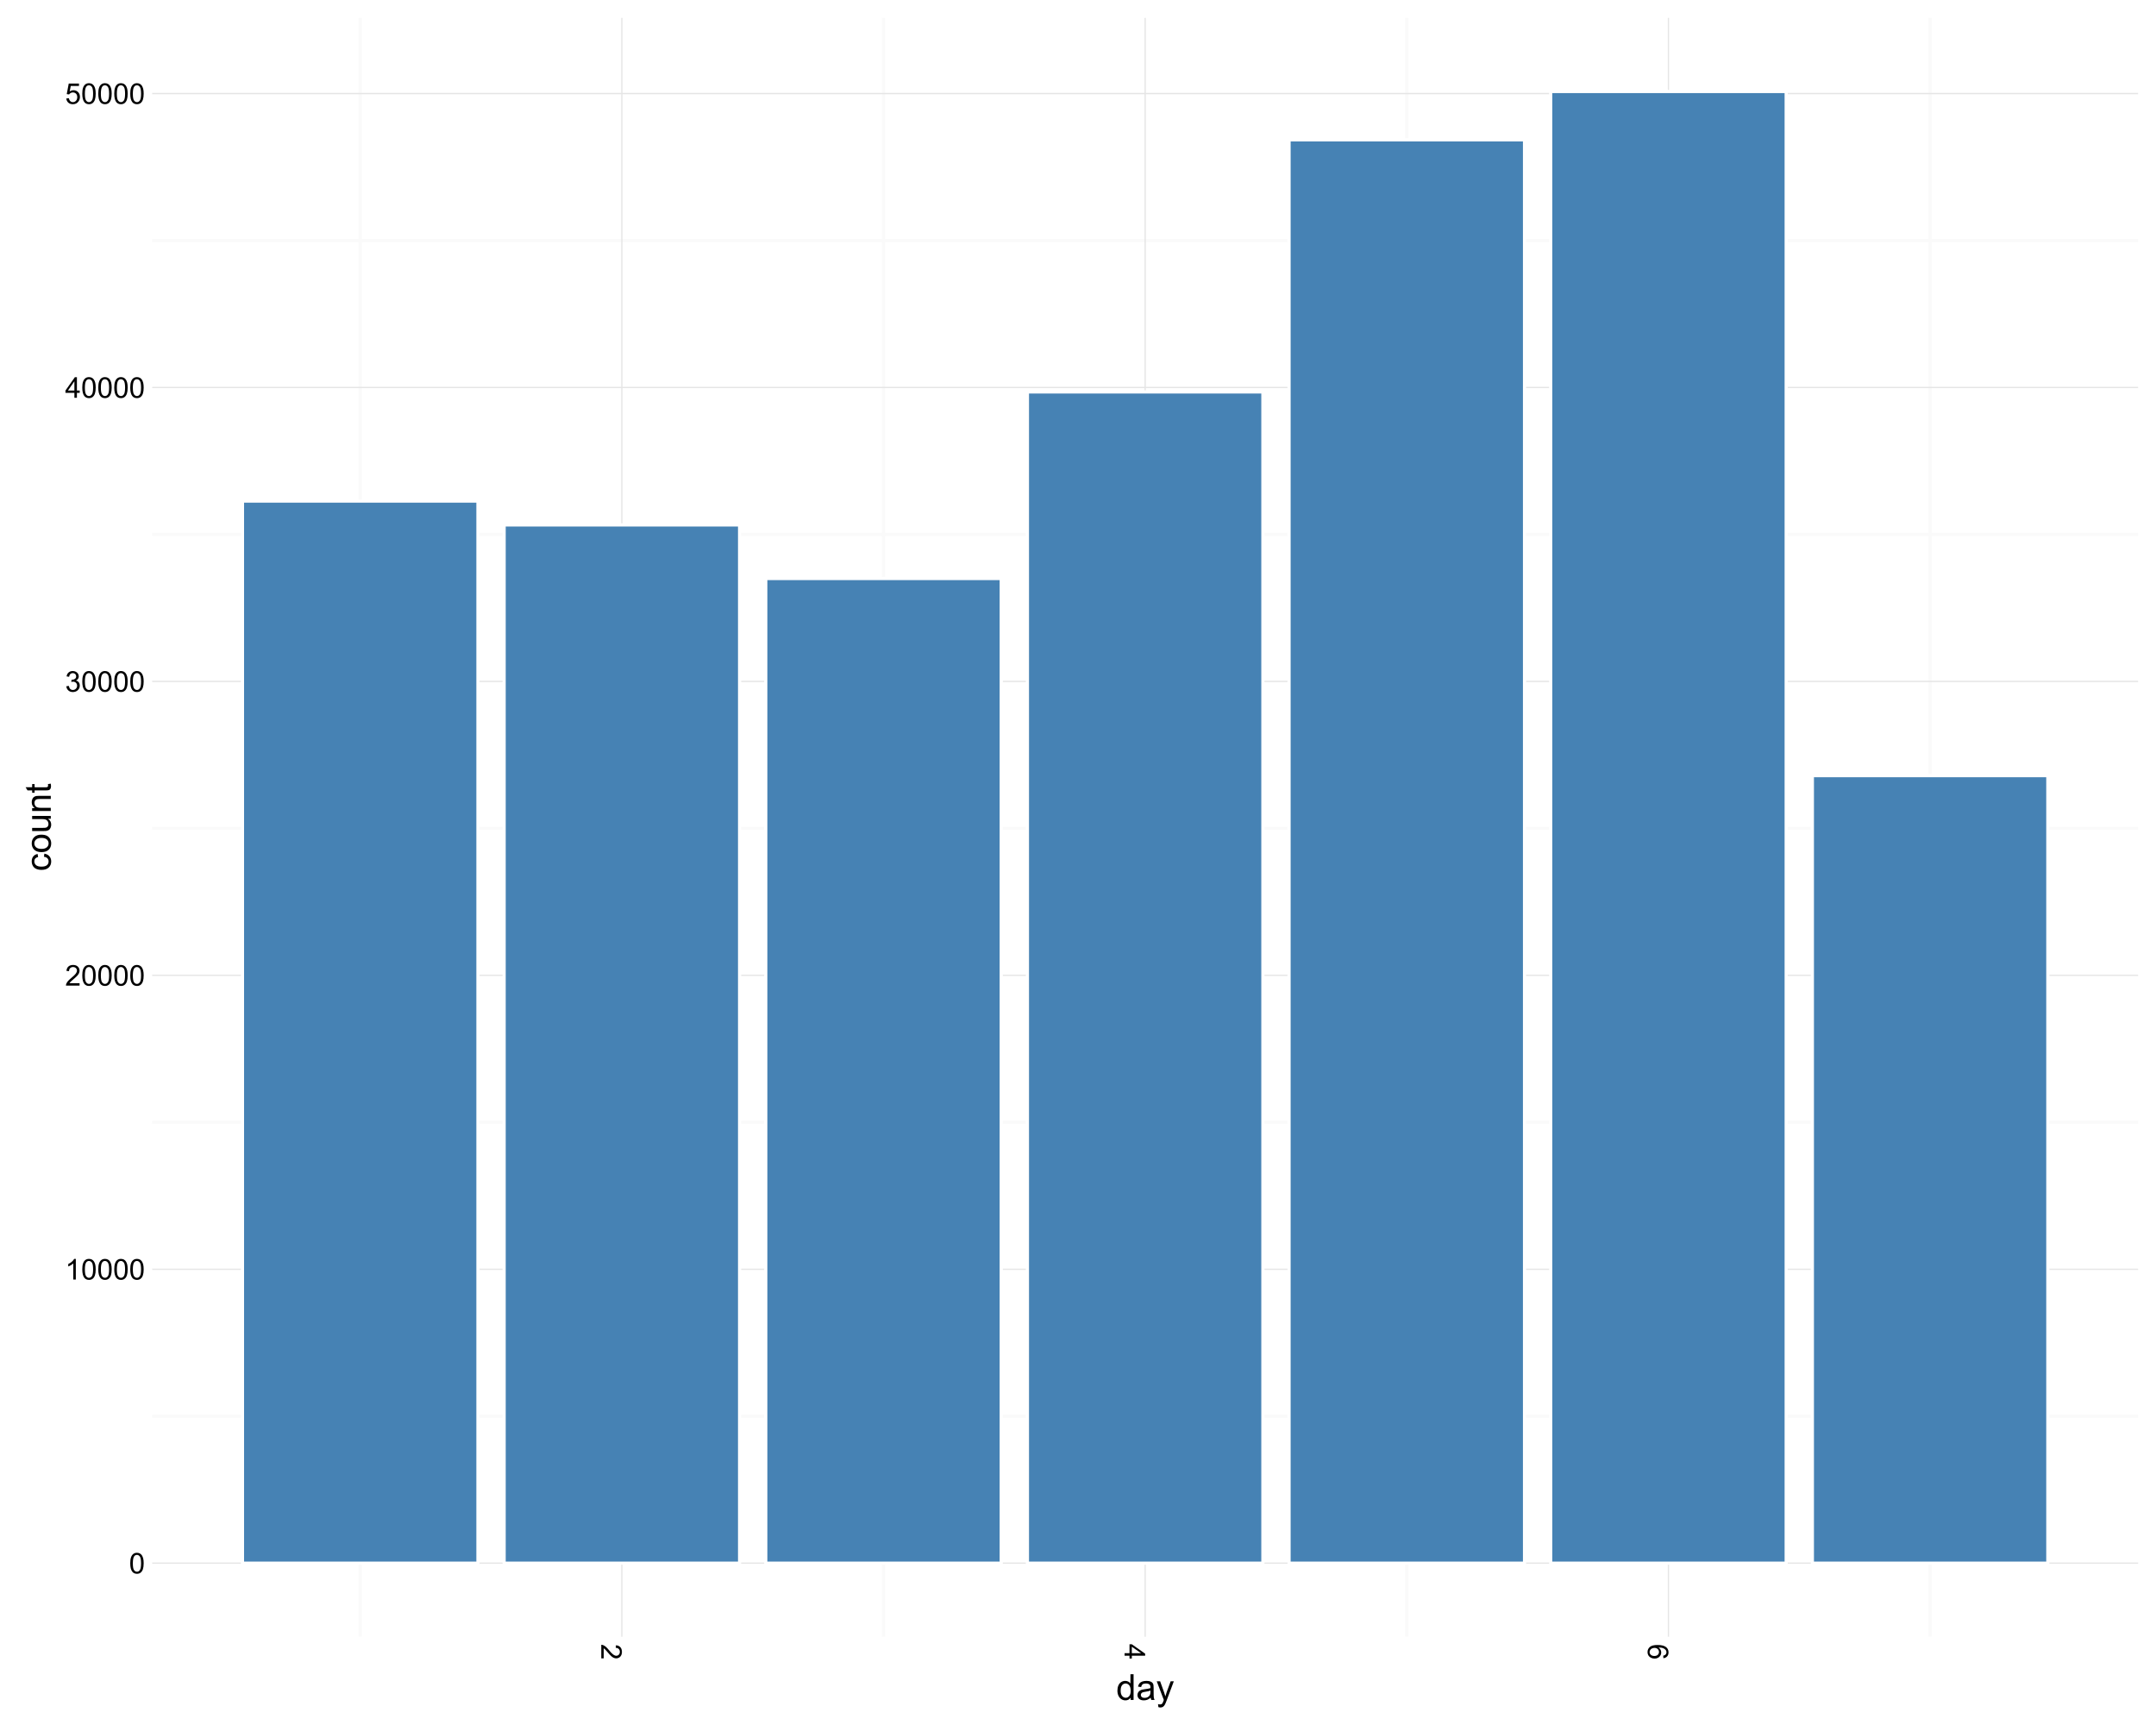
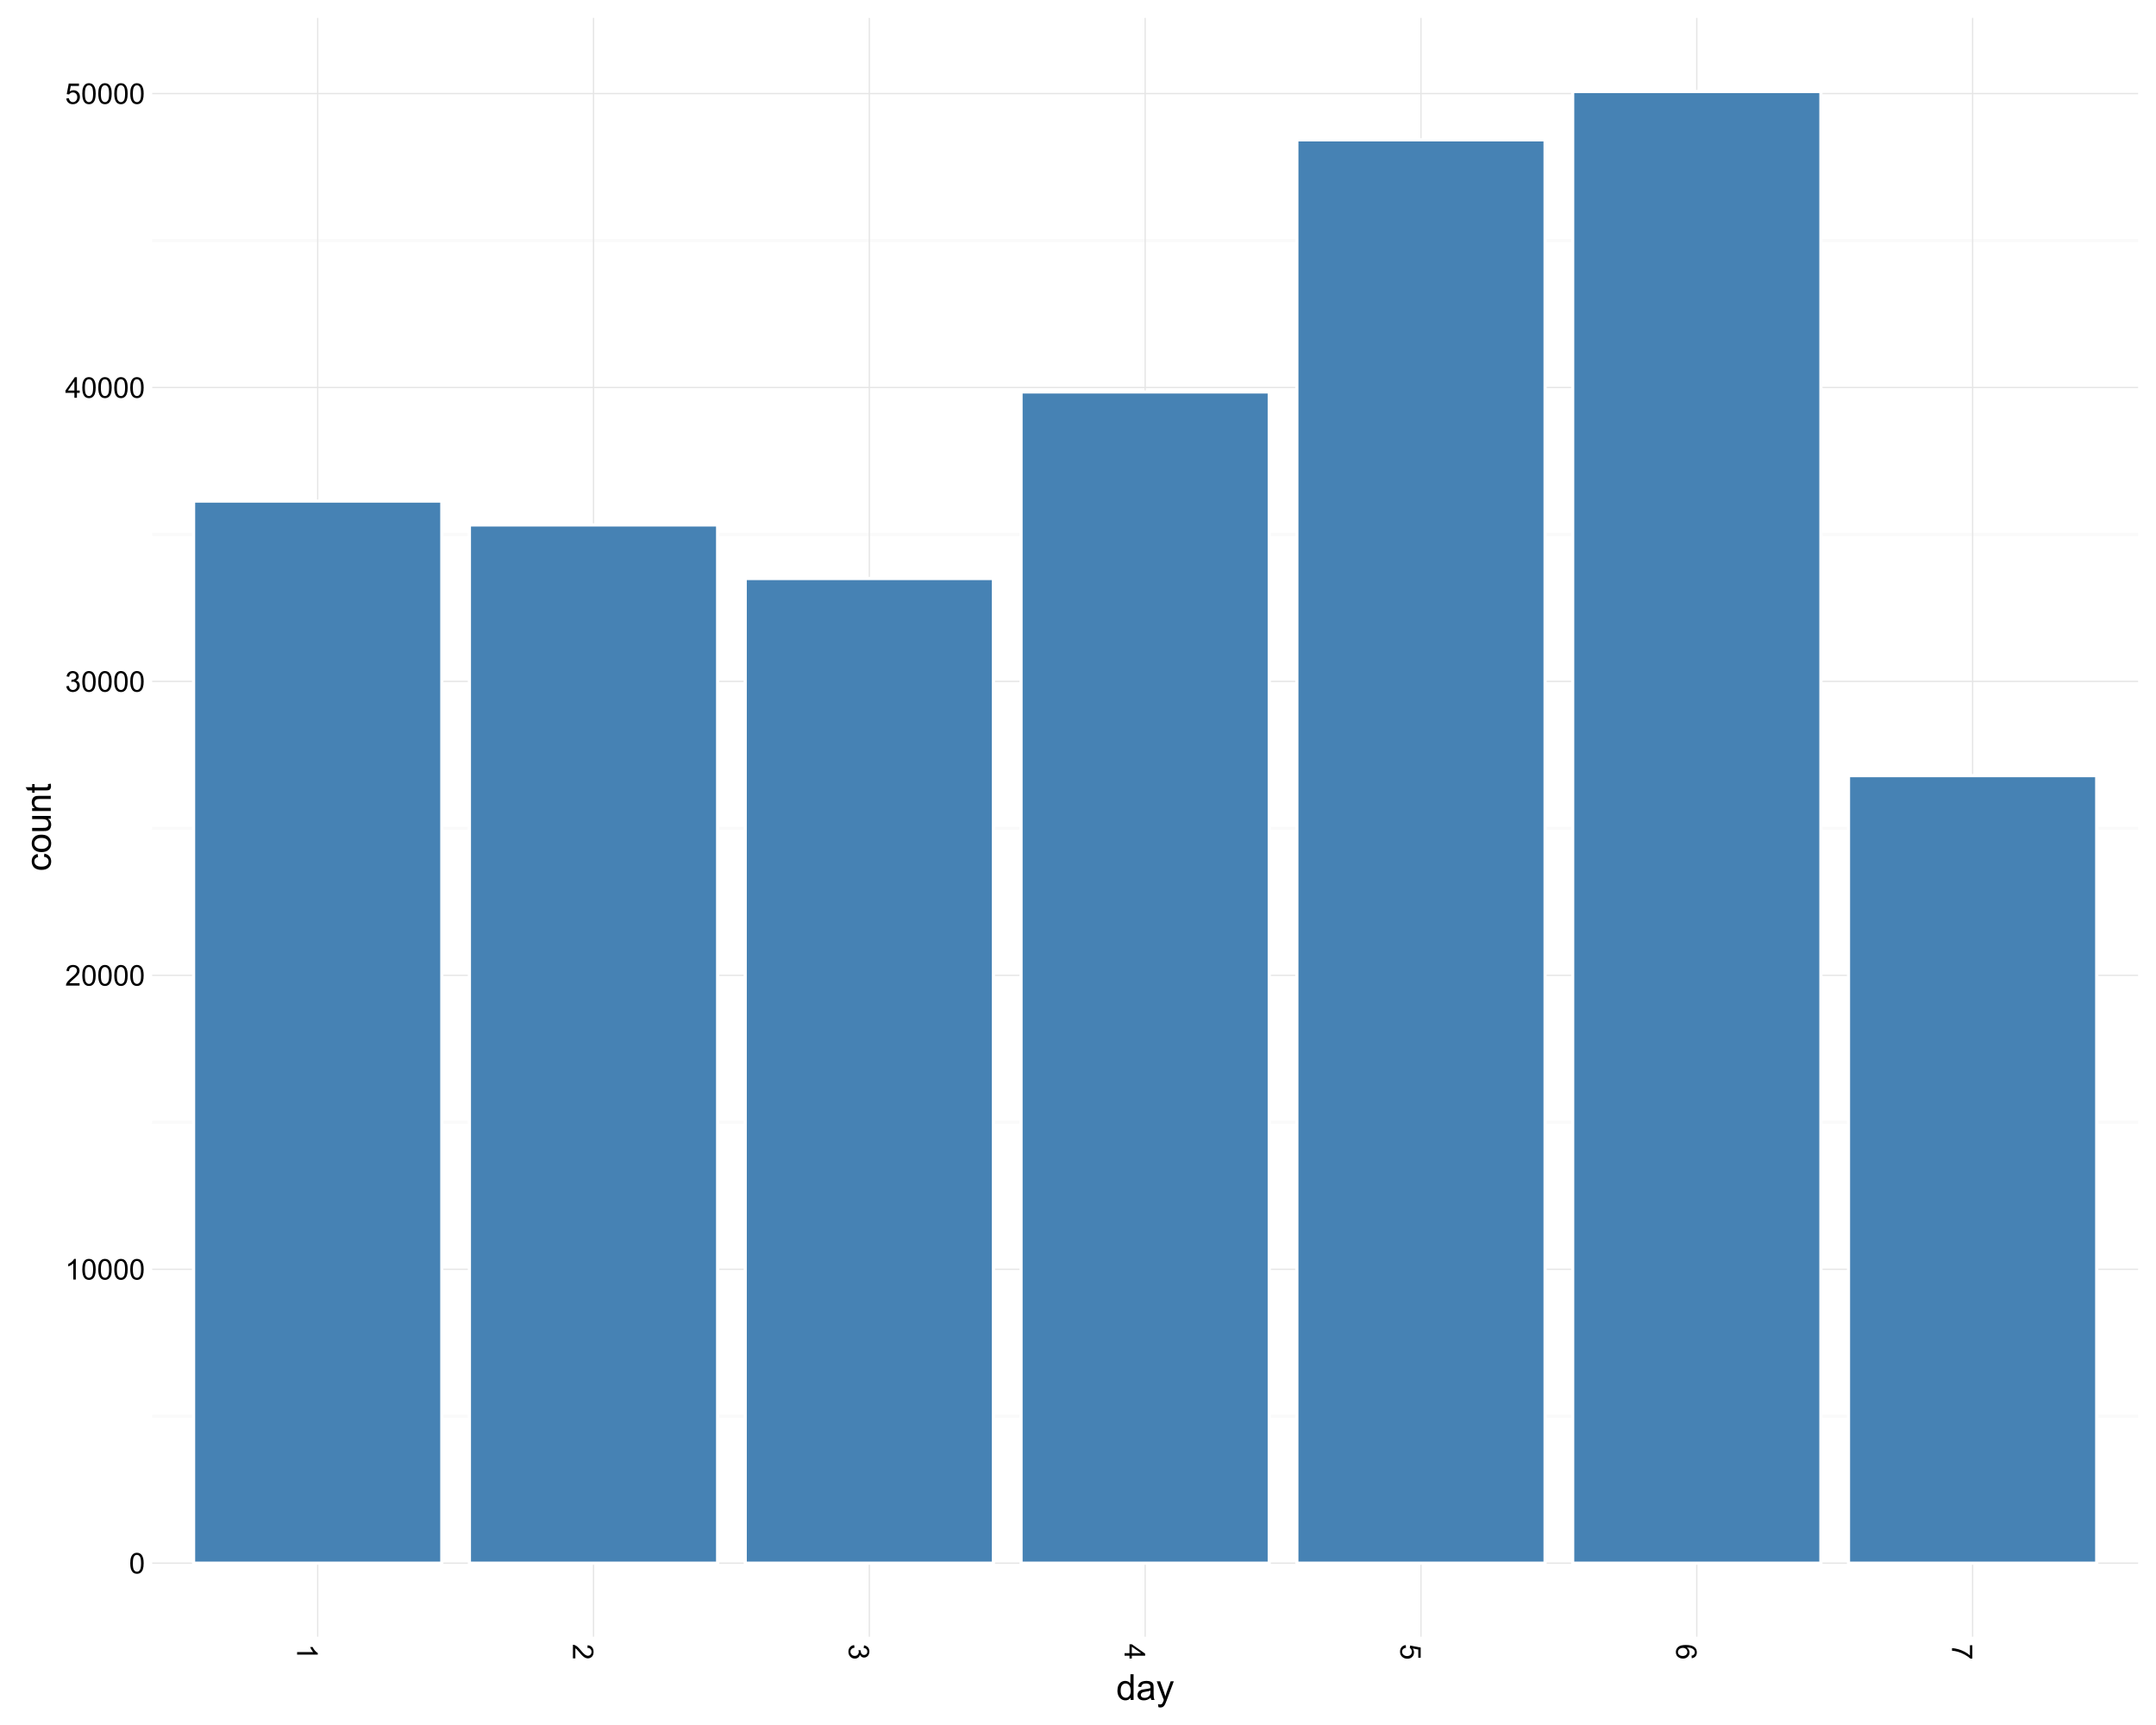
<svg xmlns="http://www.w3.org/2000/svg" xmlns:xlink="http://www.w3.org/1999/xlink" width="720pt" height="576pt" viewBox="0 0 720 576" version="1.1">
  <defs>
    <g>
      <symbol overflow="visible" id="glyph0-0">
        <path style="stroke:none;" d="M 0.398 -3.391 C 0.398 -4.199 0.48 -4.852 0.648 -5.352 C 0.812 -5.844 1.062 -6.227 1.395 -6.496 C 1.723 -6.762 2.137 -6.895 2.641 -6.898 C 3.004 -6.895 3.328 -6.82 3.609 -6.676 C 3.887 -6.523 4.113 -6.312 4.297 -6.035 C 4.477 -5.754 4.621 -5.41 4.723 -5.012 C 4.824 -4.605 4.875 -4.066 4.879 -3.391 C 4.875 -2.582 4.793 -1.93 4.629 -1.438 C 4.465 -0.938 4.215 -0.555 3.887 -0.289 C 3.555 -0.016 3.141 0.117 2.641 0.117 C 1.973 0.117 1.453 -0.117 1.078 -0.594 C 0.625 -1.164 0.398 -2.098 0.398 -3.391 Z M 1.266 -3.391 C 1.266 -2.258 1.395 -1.508 1.66 -1.137 C 1.922 -0.762 2.25 -0.574 2.641 -0.578 C 3.023 -0.574 3.348 -0.762 3.613 -1.141 C 3.875 -1.512 4.008 -2.262 4.012 -3.391 C 4.008 -4.52 3.875 -5.27 3.613 -5.645 C 3.348 -6.012 3.02 -6.199 2.629 -6.203 C 2.238 -6.199 1.93 -6.035 1.703 -5.711 C 1.41 -5.289 1.266 -4.516 1.266 -3.391 Z M 1.266 -3.391 " />
      </symbol>
      <symbol overflow="visible" id="glyph0-1">
        <path style="stroke:none;" d="M 3.578 0 L 2.734 0 L 2.734 -5.375 C 2.527 -5.18 2.262 -4.988 1.934 -4.793 C 1.602 -4.598 1.305 -4.453 1.047 -4.359 L 1.047 -5.176 C 1.516 -5.395 1.926 -5.664 2.281 -5.98 C 2.633 -6.293 2.883 -6.598 3.031 -6.898 L 3.578 -6.898 Z M 3.578 0 " />
      </symbol>
      <symbol overflow="visible" id="glyph0-2">
        <path style="stroke:none;" d="M 4.832 -0.812 L 4.832 0 L 0.289 0 C 0.281 -0.203 0.316 -0.398 0.391 -0.586 C 0.504 -0.895 0.688 -1.199 0.945 -1.5 C 1.195 -1.797 1.562 -2.141 2.047 -2.539 C 2.789 -3.148 3.297 -3.637 3.562 -3.996 C 3.824 -4.352 3.953 -4.688 3.957 -5.012 C 3.953 -5.34 3.836 -5.621 3.598 -5.855 C 3.355 -6.082 3.043 -6.199 2.664 -6.203 C 2.254 -6.199 1.93 -6.078 1.688 -5.836 C 1.441 -5.59 1.316 -5.25 1.316 -4.824 L 0.449 -4.914 C 0.508 -5.559 0.73 -6.051 1.121 -6.391 C 1.504 -6.727 2.023 -6.895 2.68 -6.898 C 3.336 -6.895 3.859 -6.715 4.246 -6.352 C 4.629 -5.984 4.82 -5.531 4.824 -4.992 C 4.82 -4.715 4.766 -4.441 4.652 -4.18 C 4.539 -3.91 4.352 -3.633 4.094 -3.34 C 3.832 -3.047 3.398 -2.645 2.793 -2.133 C 2.285 -1.707 1.961 -1.418 1.816 -1.266 C 1.672 -1.113 1.551 -0.961 1.461 -0.812 Z M 4.832 -0.812 " />
      </symbol>
      <symbol overflow="visible" id="glyph0-3">
        <path style="stroke:none;" d="M 0.402 -1.812 L 1.246 -1.926 C 1.34 -1.445 1.504 -1.102 1.738 -0.895 C 1.969 -0.68 2.254 -0.574 2.594 -0.578 C 2.988 -0.574 3.324 -0.711 3.598 -0.988 C 3.871 -1.262 4.008 -1.602 4.008 -2.012 C 4.008 -2.395 3.879 -2.715 3.629 -2.969 C 3.371 -3.219 3.051 -3.344 2.664 -3.348 C 2.5 -3.344 2.301 -3.312 2.066 -3.254 L 2.16 -3.992 C 2.215 -3.984 2.262 -3.984 2.297 -3.984 C 2.656 -3.984 2.977 -4.078 3.266 -4.266 C 3.551 -4.453 3.695 -4.742 3.699 -5.133 C 3.695 -5.441 3.59 -5.695 3.383 -5.902 C 3.172 -6.102 2.902 -6.203 2.574 -6.207 C 2.242 -6.203 1.969 -6.102 1.754 -5.895 C 1.531 -5.688 1.391 -5.379 1.332 -4.969 L 0.488 -5.117 C 0.586 -5.68 0.82 -6.121 1.188 -6.434 C 1.551 -6.742 2.008 -6.895 2.555 -6.898 C 2.93 -6.895 3.273 -6.816 3.59 -6.656 C 3.902 -6.496 4.145 -6.277 4.312 -6 C 4.48 -5.719 4.562 -5.422 4.566 -5.113 C 4.562 -4.812 4.484 -4.543 4.324 -4.301 C 4.164 -4.059 3.926 -3.863 3.617 -3.723 C 4.02 -3.625 4.336 -3.43 4.562 -3.137 C 4.785 -2.84 4.898 -2.473 4.902 -2.031 C 4.898 -1.426 4.68 -0.918 4.246 -0.504 C 3.805 -0.09 3.25 0.117 2.586 0.121 C 1.98 0.117 1.48 -0.059 1.086 -0.418 C 0.684 -0.773 0.457 -1.238 0.402 -1.812 Z M 0.402 -1.812 " />
      </symbol>
      <symbol overflow="visible" id="glyph0-4">
        <path style="stroke:none;" d="M 3.102 0 L 3.102 -1.645 L 0.121 -1.645 L 0.121 -2.418 L 3.258 -6.871 L 3.945 -6.871 L 3.945 -2.418 L 4.875 -2.418 L 4.875 -1.645 L 3.945 -1.645 L 3.945 0 Z M 3.102 -2.418 L 3.102 -5.516 L 0.953 -2.418 Z M 3.102 -2.418 " />
      </symbol>
      <symbol overflow="visible" id="glyph0-5">
        <path style="stroke:none;" d="M 0.398 -1.801 L 1.285 -1.875 C 1.348 -1.441 1.5 -1.117 1.742 -0.902 C 1.977 -0.684 2.266 -0.574 2.605 -0.578 C 3.008 -0.574 3.352 -0.727 3.637 -1.035 C 3.914 -1.34 4.055 -1.746 4.059 -2.254 C 4.055 -2.734 3.918 -3.113 3.652 -3.395 C 3.379 -3.668 3.027 -3.809 2.594 -3.812 C 2.316 -3.809 2.07 -3.746 1.855 -3.625 C 1.633 -3.5 1.461 -3.34 1.34 -3.145 L 0.547 -3.25 L 1.215 -6.777 L 4.633 -6.777 L 4.633 -5.973 L 1.891 -5.973 L 1.52 -4.125 C 1.926 -4.41 2.359 -4.551 2.816 -4.555 C 3.414 -4.551 3.922 -4.344 4.336 -3.93 C 4.746 -3.512 4.949 -2.977 4.953 -2.328 C 4.949 -1.703 4.77 -1.168 4.41 -0.719 C 3.969 -0.16 3.367 0.117 2.605 0.117 C 1.977 0.117 1.465 -0.055 1.074 -0.406 C 0.676 -0.754 0.453 -1.219 0.398 -1.801 Z M 0.398 -1.801 " />
      </symbol>
      <symbol overflow="visible" id="glyph1-0">
+         <path style="stroke:none;" d="M 0 3.578 L 0 2.734 L 5.375 2.734 C 5.18 2.527 4.988 2.262 4.793 1.934 C 4.598 1.602 4.453 1.305 4.359 1.047 L 5.176 1.047 C 5.395 1.516 5.664 1.926 5.98 2.281 C 6.293 2.633 6.598 2.883 6.898 3.031 L 6.898 3.578 Z M 0 3.578 " />
+       </symbol>
+       <symbol overflow="visible" id="glyph1-1">
        <path style="stroke:none;" d="M 0.812 4.832 L 0 4.832 L 0 0.289 C 0.203 0.281 0.398 0.316 0.586 0.391 C 0.895 0.504 1.199 0.688 1.5 0.945 C 1.797 1.195 2.141 1.562 2.539 2.047 C 3.148 2.789 3.637 3.297 3.996 3.562 C 4.352 3.824 4.688 3.953 5.012 3.957 C 5.34 3.953 5.621 3.836 5.855 3.598 C 6.082 3.355 6.199 3.043 6.203 2.664 C 6.199 2.254 6.078 1.93 5.836 1.688 C 5.59 1.441 5.25 1.316 4.824 1.316 L 4.914 0.449 C 5.559 0.508 6.051 0.73 6.391 1.121 C 6.727 1.504 6.895 2.023 6.898 2.68 C 6.895 3.336 6.715 3.859 6.352 4.246 C 5.984 4.629 5.531 4.82 4.992 4.824 C 4.715 4.82 4.441 4.766 4.18 4.652 C 3.91 4.539 3.633 4.352 3.34 4.094 C 3.047 3.832 2.645 3.398 2.133 2.793 C 1.707 2.285 1.418 1.961 1.266 1.816 C 1.113 1.672 0.961 1.551 0.812 1.461 Z M 0.812 4.832 " />
      </symbol>
-       <symbol overflow="visible" id="glyph1-1">
+       <symbol overflow="visible" id="glyph1-2">
+         <path style="stroke:none;" d="M 1.812 0.402 L 1.926 1.246 C 1.445 1.34 1.102 1.504 0.895 1.738 C 0.68 1.969 0.574 2.254 0.578 2.594 C 0.574 2.988 0.711 3.324 0.988 3.598 C 1.262 3.871 1.602 4.008 2.012 4.008 C 2.395 4.008 2.715 3.879 2.969 3.629 C 3.219 3.371 3.344 3.051 3.348 2.664 C 3.344 2.5 3.312 2.301 3.254 2.066 L 3.992 2.16 C 3.984 2.215 3.984 2.262 3.984 2.297 C 3.984 2.656 4.078 2.977 4.266 3.266 C 4.453 3.551 4.742 3.695 5.133 3.699 C 5.441 3.695 5.695 3.59 5.902 3.383 C 6.102 3.172 6.203 2.902 6.207 2.574 C 6.203 2.242 6.102 1.969 5.895 1.754 C 5.688 1.531 5.379 1.391 4.969 1.332 L 5.117 0.488 C 5.68 0.586 6.121 0.82 6.434 1.188 C 6.742 1.551 6.895 2.008 6.898 2.555 C 6.895 2.93 6.816 3.273 6.656 3.59 C 6.496 3.902 6.277 4.145 6 4.312 C 5.719 4.48 5.422 4.562 5.113 4.566 C 4.812 4.562 4.543 4.484 4.301 4.324 C 4.059 4.164 3.863 3.926 3.723 3.617 C 3.625 4.02 3.43 4.336 3.137 4.562 C 2.84 4.785 2.473 4.898 2.031 4.902 C 1.426 4.898 0.918 4.68 0.504 4.246 C 0.09 3.805 -0.117 3.25 -0.121 2.586 C -0.117 1.98 0.059 1.48 0.418 1.086 C 0.773 0.684 1.238 0.457 1.812 0.402 Z M 1.812 0.402 " />
+       </symbol>
+       <symbol overflow="visible" id="glyph1-3">
        <path style="stroke:none;" d="M 0 3.102 L 1.645 3.102 L 1.645 0.121 L 2.418 0.121 L 6.871 3.258 L 6.871 3.945 L 2.418 3.945 L 2.418 4.875 L 1.645 4.875 L 1.645 3.945 L 0 3.945 Z M 2.418 3.102 L 5.516 3.102 L 2.418 0.953 Z M 2.418 3.102 " />
      </symbol>
-       <symbol overflow="visible" id="glyph1-2">
+       <symbol overflow="visible" id="glyph1-4">
+         <path style="stroke:none;" d="M 1.801 0.398 L 1.875 1.285 C 1.441 1.348 1.117 1.5 0.902 1.742 C 0.684 1.977 0.574 2.266 0.578 2.605 C 0.574 3.008 0.727 3.352 1.035 3.637 C 1.34 3.914 1.746 4.055 2.254 4.059 C 2.734 4.055 3.113 3.918 3.395 3.652 C 3.668 3.379 3.809 3.027 3.812 2.594 C 3.809 2.316 3.746 2.07 3.625 1.855 C 3.5 1.633 3.34 1.461 3.145 1.34 L 3.25 0.547 L 6.777 1.215 L 6.777 4.633 L 5.973 4.633 L 5.973 1.891 L 4.125 1.52 C 4.41 1.926 4.551 2.359 4.555 2.816 C 4.551 3.414 4.344 3.922 3.93 4.336 C 3.512 4.746 2.977 4.949 2.328 4.953 C 1.703 4.949 1.168 4.77 0.719 4.41 C 0.16 3.969 -0.117 3.367 -0.117 2.605 C -0.117 1.977 0.055 1.465 0.406 1.074 C 0.754 0.676 1.219 0.453 1.801 0.398 Z M 1.801 0.398 " />
+       </symbol>
+       <symbol overflow="visible" id="glyph1-5">
        <path style="stroke:none;" d="M 5.188 4.777 L 5.125 3.938 C 5.453 3.859 5.691 3.75 5.844 3.617 C 6.082 3.387 6.203 3.105 6.207 2.773 C 6.203 2.5 6.129 2.266 5.98 2.066 C 5.785 1.797 5.504 1.586 5.133 1.438 C 4.758 1.281 4.227 1.203 3.543 1.199 C 3.852 1.398 4.082 1.648 4.23 1.945 C 4.379 2.238 4.453 2.543 4.457 2.867 C 4.453 3.426 4.246 3.906 3.836 4.305 C 3.418 4.699 2.883 4.898 2.23 4.898 C 1.797 4.898 1.395 4.805 1.027 4.617 C 0.652 4.43 0.371 4.172 0.176 3.852 C -0.02 3.523 -0.117 3.156 -0.117 2.746 C -0.117 2.039 0.141 1.465 0.656 1.023 C 1.172 0.578 2.023 0.355 3.215 0.359 C 4.539 0.355 5.504 0.602 6.113 1.098 C 6.633 1.52 6.895 2.098 6.898 2.828 C 6.895 3.363 6.746 3.805 6.445 4.152 C 6.141 4.496 5.719 4.703 5.188 4.777 Z M 2.227 1.332 C 1.934 1.328 1.652 1.391 1.391 1.516 C 1.121 1.637 0.922 1.809 0.785 2.035 C 0.645 2.254 0.574 2.488 0.578 2.734 C 0.574 3.086 0.719 3.391 1.008 3.648 C 1.293 3.902 1.684 4.031 2.18 4.035 C 2.652 4.031 3.023 3.906 3.301 3.656 C 3.57 3.402 3.707 3.082 3.711 2.699 C 3.707 2.316 3.57 1.992 3.301 1.73 C 3.023 1.461 2.668 1.328 2.227 1.332 Z M 2.227 1.332 " />
+       </symbol>
+       <symbol overflow="visible" id="glyph1-6">
+         <path style="stroke:none;" d="M 5.973 0.453 L 6.781 0.453 L 6.781 4.902 L 6.125 4.902 C 5.656 4.461 5.039 4.027 4.27 3.602 C 3.496 3.168 2.703 2.836 1.891 2.605 C 1.312 2.434 0.684 2.324 0 2.281 L 0 1.414 C 0.539 1.422 1.191 1.531 1.961 1.734 C 2.723 1.938 3.461 2.227 4.176 2.609 C 4.883 2.984 5.48 3.391 5.973 3.82 Z M 5.973 0.453 " />
      </symbol>
      <symbol overflow="visible" id="glyph2-0">
        <path style="stroke:none;" d="M 4.828 0 L 4.828 -0.785 C 4.43 -0.168 3.848 0.141 3.086 0.141 C 2.59 0.141 2.133 0.004 1.719 -0.27 C 1.297 -0.543 0.977 -0.922 0.75 -1.414 C 0.523 -1.898 0.41 -2.465 0.41 -3.105 C 0.41 -3.727 0.512 -4.289 0.719 -4.797 C 0.926 -5.301 1.238 -5.688 1.652 -5.957 C 2.066 -6.227 2.527 -6.363 3.039 -6.363 C 3.41 -6.363 3.746 -6.281 4.043 -6.125 C 4.336 -5.965 4.574 -5.762 4.758 -5.508 L 4.758 -8.59 L 5.805 -8.59 L 5.805 0 Z M 1.492 -3.105 C 1.488 -2.309 1.656 -1.711 1.996 -1.316 C 2.328 -0.922 2.727 -0.727 3.188 -0.727 C 3.648 -0.727 4.039 -0.914 4.359 -1.293 C 4.68 -1.668 4.84 -2.242 4.844 -3.016 C 4.84 -3.867 4.676 -4.492 4.352 -4.895 C 4.02 -5.289 3.617 -5.488 3.141 -5.492 C 2.672 -5.488 2.277 -5.297 1.965 -4.918 C 1.645 -4.531 1.488 -3.93 1.492 -3.105 Z M 1.492 -3.105 " />
      </symbol>
      <symbol overflow="visible" id="glyph2-1">
        <path style="stroke:none;" d="M 4.852 -0.766 C 4.461 -0.434 4.082 -0.199 3.723 -0.062 C 3.355 0.074 2.969 0.141 2.562 0.141 C 1.875 0.141 1.352 -0.023 0.984 -0.359 C 0.617 -0.688 0.434 -1.117 0.434 -1.641 C 0.434 -1.945 0.5 -2.223 0.641 -2.473 C 0.777 -2.723 0.961 -2.926 1.188 -3.082 C 1.41 -3.234 1.664 -3.348 1.945 -3.43 C 2.152 -3.477 2.465 -3.531 2.883 -3.586 C 3.734 -3.688 4.359 -3.809 4.766 -3.949 C 4.766 -4.09 4.77 -4.18 4.77 -4.227 C 4.77 -4.648 4.668 -4.953 4.469 -5.133 C 4.199 -5.371 3.801 -5.488 3.27 -5.492 C 2.77 -5.488 2.402 -5.402 2.168 -5.23 C 1.934 -5.055 1.758 -4.746 1.648 -4.305 L 0.617 -4.445 C 0.707 -4.887 0.863 -5.242 1.078 -5.516 C 1.289 -5.781 1.598 -5.992 2.008 -6.141 C 2.41 -6.289 2.883 -6.363 3.422 -6.363 C 3.953 -6.363 4.383 -6.301 4.715 -6.176 C 5.047 -6.051 5.293 -5.891 5.449 -5.703 C 5.605 -5.512 5.715 -5.273 5.777 -4.984 C 5.809 -4.805 5.824 -4.48 5.828 -4.016 L 5.828 -2.609 C 5.824 -1.625 5.848 -1.004 5.895 -0.746 C 5.941 -0.484 6.031 -0.238 6.164 0 L 5.062 0 C 4.953 -0.219 4.883 -0.473 4.852 -0.766 Z M 4.766 -3.125 C 4.375 -2.965 3.801 -2.832 3.039 -2.727 C 2.605 -2.66 2.301 -2.59 2.121 -2.516 C 1.941 -2.434 1.801 -2.32 1.703 -2.172 C 1.605 -2.02 1.559 -1.852 1.559 -1.672 C 1.559 -1.387 1.664 -1.152 1.875 -0.969 C 2.086 -0.777 2.398 -0.684 2.812 -0.688 C 3.219 -0.684 3.578 -0.773 3.895 -0.953 C 4.211 -1.129 4.445 -1.371 4.594 -1.68 C 4.707 -1.918 4.762 -2.27 4.766 -2.734 Z M 4.766 -3.125 " />
      </symbol>
      <symbol overflow="visible" id="glyph2-2">
        <path style="stroke:none;" d="M 0.742 2.398 L 0.625 1.406 C 0.855 1.469 1.059 1.5 1.23 1.5 C 1.465 1.5 1.652 1.461 1.793 1.383 C 1.934 1.305 2.047 1.195 2.141 1.055 C 2.203 0.949 2.312 0.688 2.461 0.27 C 2.48 0.207 2.512 0.121 2.555 0.012 L 0.195 -6.223 L 1.328 -6.223 L 2.625 -2.617 C 2.789 -2.16 2.938 -1.68 3.078 -1.18 C 3.195 -1.66 3.34 -2.133 3.508 -2.594 L 4.84 -6.223 L 5.895 -6.223 L 3.527 0.105 C 3.273 0.789 3.074 1.258 2.938 1.516 C 2.746 1.863 2.531 2.117 2.293 2.281 C 2.047 2.438 1.758 2.52 1.422 2.523 C 1.215 2.52 0.988 2.477 0.742 2.398 Z M 0.742 2.398 " />
      </symbol>
      <symbol overflow="visible" id="glyph3-0">
        <path style="stroke:none;" d="M -2.277 -4.852 L -2.145 -5.891 C -1.426 -5.773 -0.863 -5.484 -0.465 -5.02 C -0.059 -4.551 0.141 -3.977 0.141 -3.297 C 0.141 -2.445 -0.137 -1.762 -0.695 -1.246 C -1.25 -0.727 -2.047 -0.469 -3.086 -0.469 C -3.754 -0.469 -4.344 -0.578 -4.852 -0.801 C -5.355 -1.023 -5.73 -1.363 -5.984 -1.82 C -6.234 -2.273 -6.363 -2.77 -6.363 -3.305 C -6.363 -3.98 -6.191 -4.531 -5.848 -4.965 C -5.504 -5.391 -5.02 -5.668 -4.395 -5.789 L -4.234 -4.766 C -4.652 -4.664 -4.969 -4.492 -5.18 -4.246 C -5.391 -3.996 -5.496 -3.695 -5.496 -3.348 C -5.496 -2.812 -5.305 -2.383 -4.922 -2.051 C -4.539 -1.719 -3.938 -1.551 -3.117 -1.555 C -2.281 -1.551 -1.672 -1.711 -1.293 -2.035 C -0.914 -2.352 -0.727 -2.77 -0.727 -3.289 C -0.727 -3.695 -0.852 -4.043 -1.105 -4.324 C -1.359 -4.602 -1.75 -4.777 -2.277 -4.852 Z M -2.277 -4.852 " />
      </symbol>
      <symbol overflow="visible" id="glyph3-1">
        <path style="stroke:none;" d="M -3.109 -0.398 C -4.262 -0.398 -5.117 -0.719 -5.672 -1.359 C -6.133 -1.895 -6.363 -2.547 -6.363 -3.316 C -6.363 -4.172 -6.082 -4.871 -5.52 -5.414 C -4.957 -5.953 -4.184 -6.223 -3.199 -6.227 C -2.395 -6.223 -1.762 -6.102 -1.309 -5.867 C -0.848 -5.625 -0.492 -5.277 -0.238 -4.82 C 0.016 -4.359 0.141 -3.859 0.141 -3.316 C 0.141 -2.441 -0.137 -1.734 -0.695 -1.203 C -1.254 -0.664 -2.059 -0.398 -3.109 -0.398 Z M -3.109 -1.484 C -2.309 -1.48 -1.711 -1.656 -1.32 -2.004 C -0.922 -2.348 -0.727 -2.785 -0.727 -3.316 C -0.727 -3.84 -0.926 -4.273 -1.324 -4.621 C -1.723 -4.969 -2.328 -5.145 -3.145 -5.145 C -3.914 -5.145 -4.496 -4.969 -4.895 -4.617 C -5.289 -4.266 -5.488 -3.832 -5.492 -3.316 C -5.488 -2.789 -5.293 -2.352 -4.898 -2.004 C -4.5 -1.656 -3.902 -1.48 -3.109 -1.484 Z M -3.109 -1.484 " />
      </symbol>
      <symbol overflow="visible" id="glyph3-2">
        <path style="stroke:none;" d="M 0 -4.867 L -0.914 -4.867 C -0.211 -4.379 0.141 -3.723 0.141 -2.895 C 0.141 -2.527 0.07 -2.184 -0.07 -1.867 C -0.211 -1.547 -0.387 -1.309 -0.598 -1.156 C -0.809 -1 -1.07 -0.895 -1.383 -0.832 C -1.59 -0.789 -1.918 -0.766 -2.367 -0.77 L -6.223 -0.77 L -6.223 -1.824 L -2.773 -1.824 C -2.219 -1.82 -1.848 -1.844 -1.656 -1.887 C -1.379 -1.949 -1.16 -2.09 -1.004 -2.309 C -0.84 -2.523 -0.762 -2.789 -0.766 -3.105 C -0.762 -3.418 -0.844 -3.715 -1.008 -3.996 C -1.172 -4.273 -1.391 -4.469 -1.672 -4.586 C -1.945 -4.699 -2.352 -4.758 -2.887 -4.758 L -6.223 -4.758 L -6.223 -5.812 L 0 -5.812 Z M 0 -4.867 " />
      </symbol>
      <symbol overflow="visible" id="glyph3-3">
        <path style="stroke:none;" d="M 0 -0.789 L -6.223 -0.793 L -6.223 -1.742 L -5.336 -1.742 C -6.02 -2.195 -6.363 -2.855 -6.363 -3.723 C -6.363 -4.09 -6.293 -4.434 -6.16 -4.754 C -6.023 -5.066 -5.848 -5.305 -5.633 -5.461 C -5.41 -5.617 -5.152 -5.727 -4.852 -5.789 C -4.656 -5.828 -4.312 -5.848 -3.824 -5.848 L 0 -5.848 L 0 -4.793 L -3.785 -4.793 C -4.215 -4.793 -4.535 -4.75 -4.75 -4.668 C -4.961 -4.586 -5.129 -4.441 -5.258 -4.234 C -5.383 -4.023 -5.449 -3.777 -5.449 -3.5 C -5.449 -3.047 -5.305 -2.66 -5.02 -2.336 C -4.734 -2.008 -4.195 -1.844 -3.398 -1.848 L 0 -1.844 Z M 0 -0.789 " />
      </symbol>
      <symbol overflow="visible" id="glyph3-4">
        <path style="stroke:none;" d="M -0.941 -3.094 L -0.012 -3.246 C 0.051 -2.949 0.082 -2.684 0.082 -2.449 C 0.082 -2.066 0.023 -1.77 -0.098 -1.559 C -0.219 -1.348 -0.379 -1.199 -0.574 -1.113 C -0.77 -1.027 -1.184 -0.984 -1.82 -0.984 L -5.402 -0.984 L -5.402 -0.211 L -6.223 -0.211 L -6.223 -0.984 L -7.766 -0.984 L -8.398 -2.035 L -6.223 -2.035 L -6.223 -3.094 L -5.402 -3.094 L -5.402 -2.035 L -1.762 -2.031 C -1.461 -2.027 -1.27 -2.047 -1.184 -2.086 C -1.098 -2.125 -1.027 -2.184 -0.977 -2.27 C -0.926 -2.352 -0.902 -2.473 -0.902 -2.633 C -0.902 -2.742 -0.914 -2.898 -0.941 -3.094 Z M -0.941 -3.094 " />
      </symbol>
    </g>
    <clipPath id="clip1">
      <path d="M 50.828 5.977 L 715.023 5.977 L 715.023 547.527 L 50.828 547.527 Z M 50.828 5.977 " />
    </clipPath>
  </defs>
-   <g id="surface106">
+   <g id="surface306">
    <rect x="0" y="0" width="720" height="576" style="fill:rgb(100%,100%,100%);fill-opacity:1;stroke:none;" />
    <g clip-path="url(#clip1)" clip-rule="nonzero">
      <path style="fill:none;stroke-width:1.067;stroke-linecap:butt;stroke-linejoin:round;stroke:rgb(98.039%,98.039%,98.039%);stroke-opacity:1;stroke-miterlimit:10;" d="M 50.828 472.887 L 714.023 472.887 " />
      <path style="fill:none;stroke-width:1.067;stroke-linecap:butt;stroke-linejoin:round;stroke:rgb(98.039%,98.039%,98.039%);stroke-opacity:1;stroke-miterlimit:10;" d="M 50.828 374.746 L 714.023 374.746 " />
      <path style="fill:none;stroke-width:1.067;stroke-linecap:butt;stroke-linejoin:round;stroke:rgb(98.039%,98.039%,98.039%);stroke-opacity:1;stroke-miterlimit:10;" d="M 50.828 276.602 L 714.023 276.602 " />
      <path style="fill:none;stroke-width:1.067;stroke-linecap:butt;stroke-linejoin:round;stroke:rgb(98.039%,98.039%,98.039%);stroke-opacity:1;stroke-miterlimit:10;" d="M 50.828 178.461 L 714.023 178.461 " />
      <path style="fill:none;stroke-width:1.067;stroke-linecap:butt;stroke-linejoin:round;stroke:rgb(98.039%,98.039%,98.039%);stroke-opacity:1;stroke-miterlimit:10;" d="M 50.828 80.316 L 714.023 80.316 " />
-       <path style="fill:none;stroke-width:1.067;stroke-linecap:butt;stroke-linejoin:round;stroke:rgb(98.039%,98.039%,98.039%);stroke-opacity:1;stroke-miterlimit:10;" d="M 120.293 546.531 L 120.293 5.977 " />
-       <path style="fill:none;stroke-width:1.067;stroke-linecap:butt;stroke-linejoin:round;stroke:rgb(98.039%,98.039%,98.039%);stroke-opacity:1;stroke-miterlimit:10;" d="M 295.047 546.531 L 295.047 5.977 " />
-       <path style="fill:none;stroke-width:1.067;stroke-linecap:butt;stroke-linejoin:round;stroke:rgb(98.039%,98.039%,98.039%);stroke-opacity:1;stroke-miterlimit:10;" d="M 469.801 546.531 L 469.801 5.977 " />
-       <path style="fill:none;stroke-width:1.067;stroke-linecap:butt;stroke-linejoin:round;stroke:rgb(98.039%,98.039%,98.039%);stroke-opacity:1;stroke-miterlimit:10;" d="M 644.559 546.531 L 644.559 5.977 " />
      <path style="fill:none;stroke-width:0.427;stroke-linecap:butt;stroke-linejoin:round;stroke:rgb(89.804%,89.804%,89.804%);stroke-opacity:1;stroke-miterlimit:10;" d="M 50.828 521.957 L 714.023 521.957 " />
      <path style="fill:none;stroke-width:0.427;stroke-linecap:butt;stroke-linejoin:round;stroke:rgb(89.804%,89.804%,89.804%);stroke-opacity:1;stroke-miterlimit:10;" d="M 50.828 423.816 L 714.023 423.816 " />
      <path style="fill:none;stroke-width:0.427;stroke-linecap:butt;stroke-linejoin:round;stroke:rgb(89.804%,89.804%,89.804%);stroke-opacity:1;stroke-miterlimit:10;" d="M 50.828 325.672 L 714.023 325.672 " />
      <path style="fill:none;stroke-width:0.427;stroke-linecap:butt;stroke-linejoin:round;stroke:rgb(89.804%,89.804%,89.804%);stroke-opacity:1;stroke-miterlimit:10;" d="M 50.828 227.531 L 714.023 227.531 " />
      <path style="fill:none;stroke-width:0.427;stroke-linecap:butt;stroke-linejoin:round;stroke:rgb(89.804%,89.804%,89.804%);stroke-opacity:1;stroke-miterlimit:10;" d="M 50.828 129.387 L 714.023 129.387 " />
      <path style="fill:none;stroke-width:0.427;stroke-linecap:butt;stroke-linejoin:round;stroke:rgb(89.804%,89.804%,89.804%);stroke-opacity:1;stroke-miterlimit:10;" d="M 50.828 31.246 L 714.023 31.246 " />
-       <path style="fill:none;stroke-width:0.427;stroke-linecap:butt;stroke-linejoin:round;stroke:rgb(89.804%,89.804%,89.804%);stroke-opacity:1;stroke-miterlimit:10;" d="M 207.668 546.531 L 207.668 5.977 " />
+       <path style="fill:none;stroke-width:0.427;stroke-linecap:butt;stroke-linejoin:round;stroke:rgb(89.804%,89.804%,89.804%);stroke-opacity:1;stroke-miterlimit:10;" d="M 106.094 546.531 L 106.094 5.977 " />
+       <path style="fill:none;stroke-width:0.427;stroke-linecap:butt;stroke-linejoin:round;stroke:rgb(89.804%,89.804%,89.804%);stroke-opacity:1;stroke-miterlimit:10;" d="M 198.203 546.531 L 198.203 5.977 " />
+       <path style="fill:none;stroke-width:0.427;stroke-linecap:butt;stroke-linejoin:round;stroke:rgb(89.804%,89.804%,89.804%);stroke-opacity:1;stroke-miterlimit:10;" d="M 290.312 546.531 L 290.312 5.977 " />
      <path style="fill:none;stroke-width:0.427;stroke-linecap:butt;stroke-linejoin:round;stroke:rgb(89.804%,89.804%,89.804%);stroke-opacity:1;stroke-miterlimit:10;" d="M 382.426 546.531 L 382.426 5.977 " />
-       <path style="fill:none;stroke-width:0.427;stroke-linecap:butt;stroke-linejoin:round;stroke:rgb(89.804%,89.804%,89.804%);stroke-opacity:1;stroke-miterlimit:10;" d="M 557.18 546.531 L 557.18 5.977 " />
-       <path style="fill-rule:nonzero;fill:rgb(27.451%,50.98%,70.588%);fill-opacity:1;stroke-width:1.067;stroke-linecap:butt;stroke-linejoin:round;stroke:rgb(100%,100%,100%);stroke-opacity:1;stroke-miterlimit:10;" d="M 80.973 521.957 L 159.613 521.957 L 159.613 167.316 L 80.973 167.316 Z M 80.973 521.957 " />
-       <path style="fill-rule:nonzero;fill:rgb(27.451%,50.98%,70.588%);fill-opacity:1;stroke-width:1.067;stroke-linecap:butt;stroke-linejoin:round;stroke:rgb(100%,100%,100%);stroke-opacity:1;stroke-miterlimit:10;" d="M 168.352 521.957 L 246.992 521.957 L 246.992 175.277 L 168.352 175.277 Z M 168.352 521.957 " />
-       <path style="fill-rule:nonzero;fill:rgb(27.451%,50.98%,70.588%);fill-opacity:1;stroke-width:1.067;stroke-linecap:butt;stroke-linejoin:round;stroke:rgb(100%,100%,100%);stroke-opacity:1;stroke-miterlimit:10;" d="M 255.727 521.957 L 334.367 521.957 L 334.367 193.168 L 255.727 193.168 Z M 255.727 521.957 " />
-       <path style="fill-rule:nonzero;fill:rgb(27.451%,50.98%,70.588%);fill-opacity:1;stroke-width:1.067;stroke-linecap:butt;stroke-linejoin:round;stroke:rgb(100%,100%,100%);stroke-opacity:1;stroke-miterlimit:10;" d="M 343.105 521.957 L 421.746 521.957 L 421.746 130.879 L 343.105 130.879 Z M 343.105 521.957 " />
-       <path style="fill-rule:nonzero;fill:rgb(27.451%,50.98%,70.588%);fill-opacity:1;stroke-width:1.067;stroke-linecap:butt;stroke-linejoin:round;stroke:rgb(100%,100%,100%);stroke-opacity:1;stroke-miterlimit:10;" d="M 430.48 521.957 L 509.121 521.957 L 509.121 46.699 L 430.48 46.699 Z M 430.48 521.957 " />
-       <path style="fill-rule:nonzero;fill:rgb(27.451%,50.98%,70.588%);fill-opacity:1;stroke-width:1.067;stroke-linecap:butt;stroke-linejoin:round;stroke:rgb(100%,100%,100%);stroke-opacity:1;stroke-miterlimit:10;" d="M 517.859 521.957 L 596.5 521.957 L 596.5 30.547 L 517.859 30.547 Z M 517.859 521.957 " />
-       <path style="fill-rule:nonzero;fill:rgb(27.451%,50.98%,70.588%);fill-opacity:1;stroke-width:1.067;stroke-linecap:butt;stroke-linejoin:round;stroke:rgb(100%,100%,100%);stroke-opacity:1;stroke-miterlimit:10;" d="M 605.238 521.957 L 683.879 521.957 L 683.879 258.992 L 605.238 258.992 Z M 605.238 521.957 " />
+       <path style="fill:none;stroke-width:0.427;stroke-linecap:butt;stroke-linejoin:round;stroke:rgb(89.804%,89.804%,89.804%);stroke-opacity:1;stroke-miterlimit:10;" d="M 474.535 546.531 L 474.535 5.977 " />
+       <path style="fill:none;stroke-width:0.427;stroke-linecap:butt;stroke-linejoin:round;stroke:rgb(89.804%,89.804%,89.804%);stroke-opacity:1;stroke-miterlimit:10;" d="M 566.645 546.531 L 566.645 5.977 " />
+       <path style="fill:none;stroke-width:0.427;stroke-linecap:butt;stroke-linejoin:round;stroke:rgb(89.804%,89.804%,89.804%);stroke-opacity:1;stroke-miterlimit:10;" d="M 658.758 546.531 L 658.758 5.977 " />
+       <path style="fill-rule:nonzero;fill:rgb(27.451%,50.98%,70.588%);fill-opacity:1;stroke-width:1.067;stroke-linecap:butt;stroke-linejoin:round;stroke:rgb(100%,100%,100%);stroke-opacity:1;stroke-miterlimit:10;" d="M 64.645 521.957 L 147.543 521.957 L 147.543 167.316 L 64.645 167.316 Z M 64.645 521.957 " />
+       <path style="fill-rule:nonzero;fill:rgb(27.451%,50.98%,70.588%);fill-opacity:1;stroke-width:1.067;stroke-linecap:butt;stroke-linejoin:round;stroke:rgb(100%,100%,100%);stroke-opacity:1;stroke-miterlimit:10;" d="M 156.754 521.957 L 239.652 521.957 L 239.652 175.277 L 156.754 175.277 Z M 156.754 521.957 " />
+       <path style="fill-rule:nonzero;fill:rgb(27.451%,50.98%,70.588%);fill-opacity:1;stroke-width:1.067;stroke-linecap:butt;stroke-linejoin:round;stroke:rgb(100%,100%,100%);stroke-opacity:1;stroke-miterlimit:10;" d="M 248.863 521.957 L 331.762 521.957 L 331.762 193.168 L 248.863 193.168 Z M 248.863 521.957 " />
+       <path style="fill-rule:nonzero;fill:rgb(27.451%,50.98%,70.588%);fill-opacity:1;stroke-width:1.067;stroke-linecap:butt;stroke-linejoin:round;stroke:rgb(100%,100%,100%);stroke-opacity:1;stroke-miterlimit:10;" d="M 340.977 521.957 L 423.875 521.957 L 423.875 130.879 L 340.977 130.879 Z M 340.977 521.957 " />
+       <path style="fill-rule:nonzero;fill:rgb(27.451%,50.98%,70.588%);fill-opacity:1;stroke-width:1.067;stroke-linecap:butt;stroke-linejoin:round;stroke:rgb(100%,100%,100%);stroke-opacity:1;stroke-miterlimit:10;" d="M 433.086 521.957 L 515.984 521.957 L 515.984 46.699 L 433.086 46.699 Z M 433.086 521.957 " />
+       <path style="fill-rule:nonzero;fill:rgb(27.451%,50.98%,70.588%);fill-opacity:1;stroke-width:1.067;stroke-linecap:butt;stroke-linejoin:round;stroke:rgb(100%,100%,100%);stroke-opacity:1;stroke-miterlimit:10;" d="M 525.195 521.957 L 608.094 521.957 L 608.094 30.547 L 525.195 30.547 Z M 525.195 521.957 " />
+       <path style="fill-rule:nonzero;fill:rgb(27.451%,50.98%,70.588%);fill-opacity:1;stroke-width:1.067;stroke-linecap:butt;stroke-linejoin:round;stroke:rgb(100%,100%,100%);stroke-opacity:1;stroke-miterlimit:10;" d="M 617.305 521.957 L 700.203 521.957 L 700.203 258.992 L 617.305 258.992 Z M 617.305 521.957 " />
    </g>
    <g style="fill:rgb(0%,0%,0%);fill-opacity:1;">
      <use xlink:href="#glyph0-0" x="43.098" y="525.395" />
    </g>
    <g style="fill:rgb(0%,0%,0%);fill-opacity:1;">
      <use xlink:href="#glyph0-1" x="21.742" y="427.254" />
      <use xlink:href="#glyph0-0" x="27.081" y="427.254" />
      <use xlink:href="#glyph0-0" x="32.42" y="427.254" />
      <use xlink:href="#glyph0-0" x="37.759" y="427.254" />
      <use xlink:href="#glyph0-0" x="43.098" y="427.254" />
    </g>
    <g style="fill:rgb(0%,0%,0%);fill-opacity:1;">
      <use xlink:href="#glyph0-2" x="21.742" y="329.109" />
      <use xlink:href="#glyph0-0" x="27.081" y="329.109" />
      <use xlink:href="#glyph0-0" x="32.42" y="329.109" />
      <use xlink:href="#glyph0-0" x="37.759" y="329.109" />
      <use xlink:href="#glyph0-0" x="43.098" y="329.109" />
    </g>
    <g style="fill:rgb(0%,0%,0%);fill-opacity:1;">
      <use xlink:href="#glyph0-3" x="21.742" y="230.965" />
      <use xlink:href="#glyph0-0" x="27.081" y="230.965" />
      <use xlink:href="#glyph0-0" x="32.42" y="230.965" />
      <use xlink:href="#glyph0-0" x="37.759" y="230.965" />
      <use xlink:href="#glyph0-0" x="43.098" y="230.965" />
    </g>
    <g style="fill:rgb(0%,0%,0%);fill-opacity:1;">
      <use xlink:href="#glyph0-4" x="21.742" y="132.824" />
      <use xlink:href="#glyph0-0" x="27.081" y="132.824" />
      <use xlink:href="#glyph0-0" x="32.42" y="132.824" />
      <use xlink:href="#glyph0-0" x="37.759" y="132.824" />
      <use xlink:href="#glyph0-0" x="43.098" y="132.824" />
    </g>
    <g style="fill:rgb(0%,0%,0%);fill-opacity:1;">
      <use xlink:href="#glyph0-5" x="21.742" y="34.68" />
      <use xlink:href="#glyph0-0" x="27.081" y="34.68" />
      <use xlink:href="#glyph0-0" x="32.42" y="34.68" />
      <use xlink:href="#glyph0-0" x="37.759" y="34.68" />
      <use xlink:href="#glyph0-0" x="43.098" y="34.68" />
    </g>
    <g style="fill:rgb(0%,0%,0%);fill-opacity:1;">
-       <use xlink:href="#glyph1-0" x="200.797" y="548.922" />
+       <use xlink:href="#glyph1-0" x="99.223" y="548.922" />
    </g>
    <g style="fill:rgb(0%,0%,0%);fill-opacity:1;">
-       <use xlink:href="#glyph1-1" x="375.555" y="548.922" />
+       <use xlink:href="#glyph1-1" x="191.332" y="548.922" />
    </g>
    <g style="fill:rgb(0%,0%,0%);fill-opacity:1;">
-       <use xlink:href="#glyph1-2" x="550.309" y="548.922" />
+       <use xlink:href="#glyph1-2" x="283.441" y="548.922" />
+     </g>
+     <g style="fill:rgb(0%,0%,0%);fill-opacity:1;">
+       <use xlink:href="#glyph1-3" x="375.555" y="548.922" />
+     </g>
+     <g style="fill:rgb(0%,0%,0%);fill-opacity:1;">
+       <use xlink:href="#glyph1-4" x="467.664" y="548.922" />
+     </g>
+     <g style="fill:rgb(0%,0%,0%);fill-opacity:1;">
+       <use xlink:href="#glyph1-5" x="559.773" y="548.922" />
+     </g>
+     <g style="fill:rgb(0%,0%,0%);fill-opacity:1;">
+       <use xlink:href="#glyph1-6" x="651.883" y="548.922" />
    </g>
    <g style="fill:rgb(0%,0%,0%);fill-opacity:1;">
      <use xlink:href="#glyph2-0" x="372.754" y="567.633" />
      <use xlink:href="#glyph2-1" x="379.428" y="567.633" />
      <use xlink:href="#glyph2-2" x="386.102" y="567.633" />
    </g>
    <g style="fill:rgb(0%,0%,0%);fill-opacity:1;">
      <use xlink:href="#glyph3-0" x="16.957" y="290.934" />
      <use xlink:href="#glyph3-1" x="16.957" y="284.934" />
      <use xlink:href="#glyph3-2" x="16.957" y="278.26" />
      <use xlink:href="#glyph3-3" x="16.957" y="271.586" />
      <use xlink:href="#glyph3-4" x="16.957" y="264.912" />
    </g>
  </g>
</svg>
